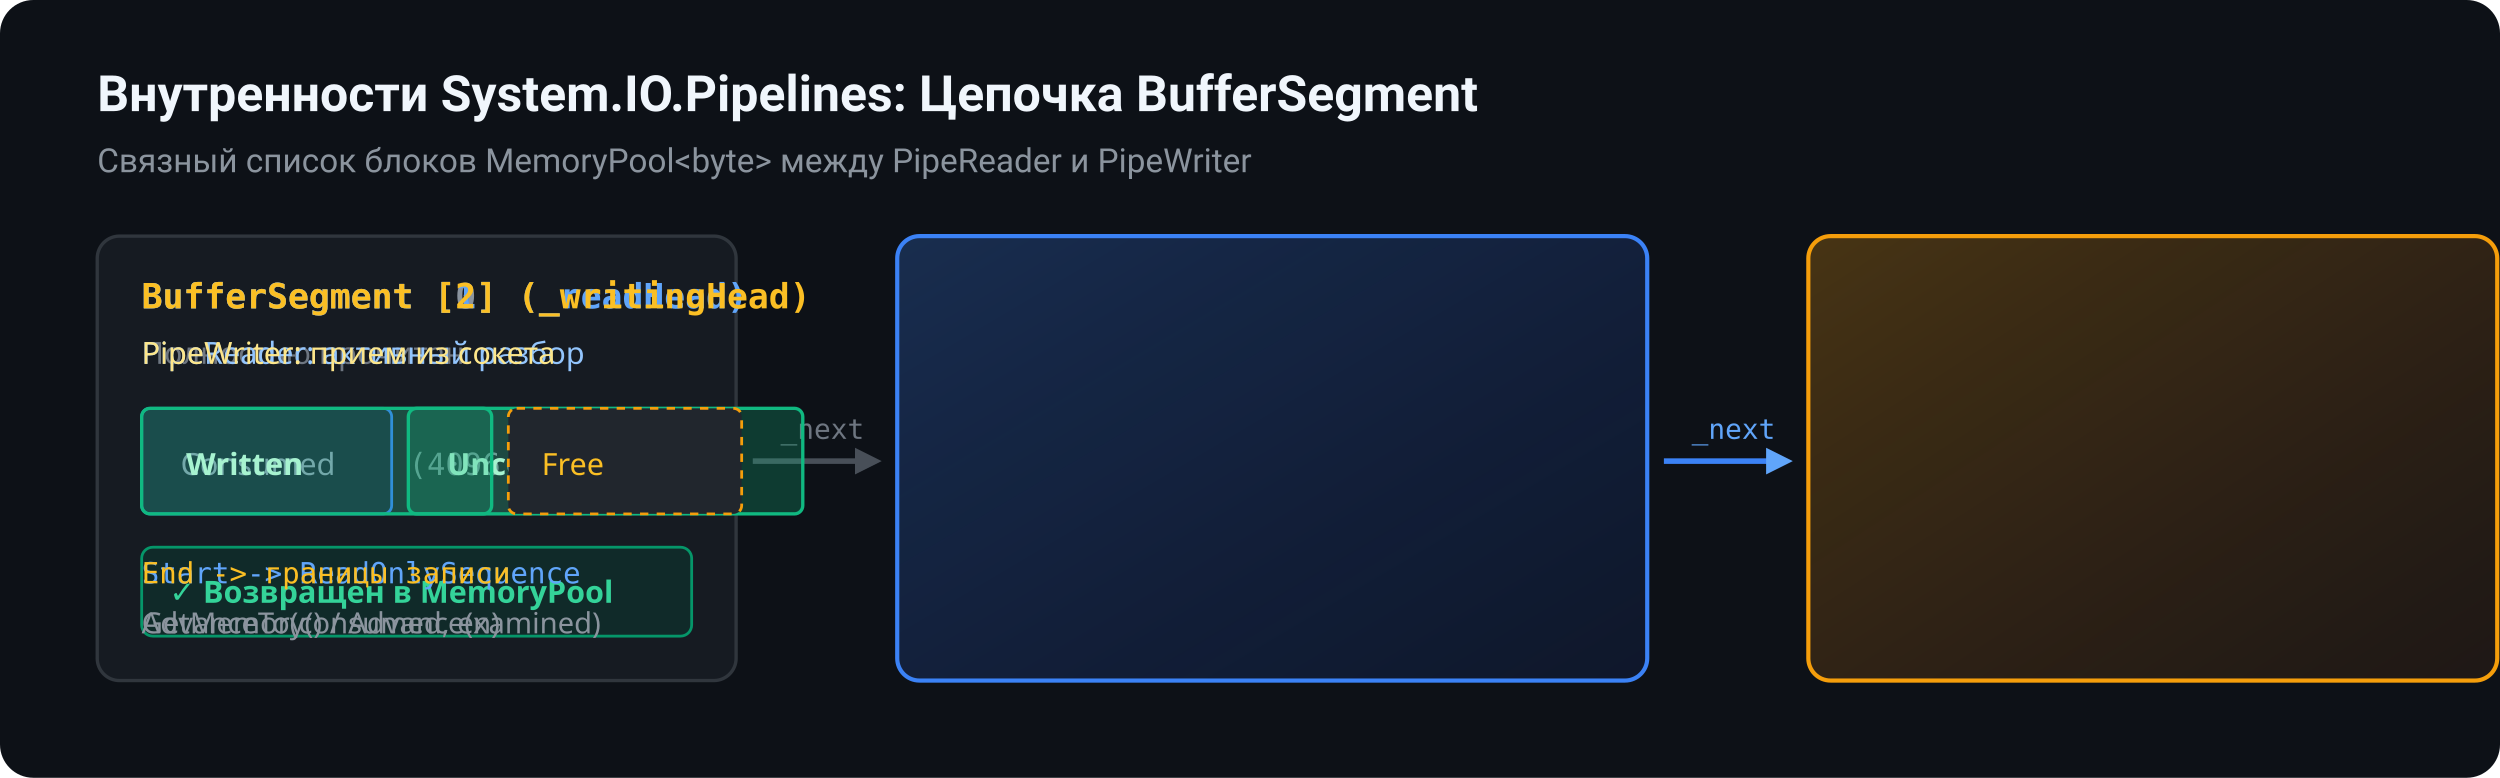
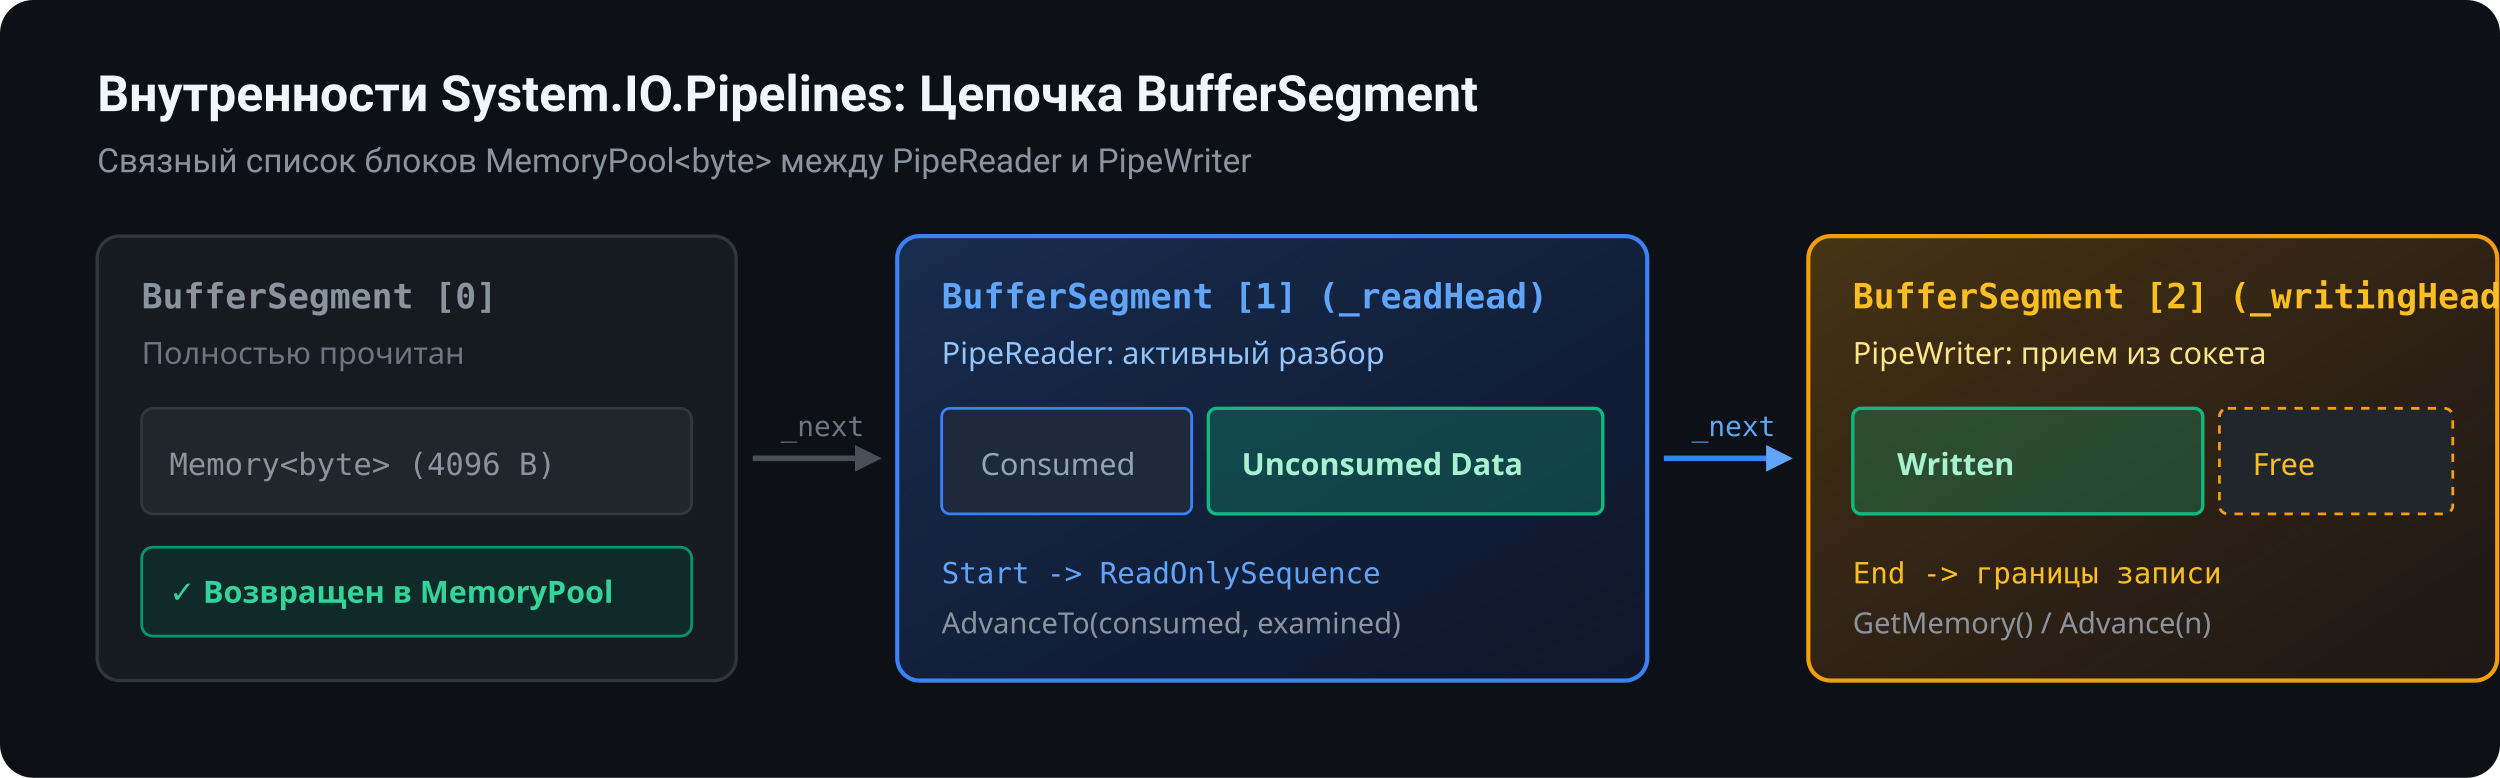
<svg xmlns="http://www.w3.org/2000/svg" viewBox="0 0 900 280" width="900" height="280">
  <defs>
    <linearGradient id="grad-seg-read" x1="0" y1="0" x2="1" y2="1">
      <stop offset="0%" stop-color="#3b82f6" stop-opacity="0.25" />
      <stop offset="100%" stop-color="#1d4ed8" stop-opacity="0.1" />
    </linearGradient>
    <linearGradient id="grad-seg-write" x1="0" y1="0" x2="1" y2="1">
      <stop offset="0%" stop-color="#f59e0b" stop-opacity="0.25" />
      <stop offset="100%" stop-color="#b45309" stop-opacity="0.1" />
    </linearGradient>
    <marker id="arrow" viewBox="0 0 10 10" refX="6" refY="5" markerWidth="6" markerHeight="6" orient="auto-start-reverse">
      <path d="M 0 1 L 8 5 L 0 9 z" fill="#60a5fa" />
    </marker>
    <marker id="arrow-gray" viewBox="0 0 10 10" refX="6" refY="5" markerWidth="6" markerHeight="6" orient="auto-start-reverse">
      <path d="M 0 1 L 8 5 L 0 9 z" fill="#484f58" />
    </marker>
  </defs>
  <rect width="100%" height="100%" fill="#0d1117" rx="12" />
  <text x="35" y="40" font-family="-apple-system, BlinkMacSystemFont, 'Segoe UI', Roboto, sans-serif" font-size="18" font-weight="700" fill="#f0f6fc">Внутренности System.IO.Pipelines: Цепочка BufferSegment</text>
  <text x="35" y="62" font-family="-apple-system, BlinkMacSystemFont, 'Segoe UI', Roboto, sans-serif" font-size="12" fill="#8b949e">Связный список блоков MemoryPool&lt;byte&gt; между PipeReader и PipeWriter</text>
  <g transform="translate(35, 85)">
-     <rect x="0" y="0" width="230" height="160" rx="8" fill="#161b22" stroke="#30363d" stroke-width="1.2" />
-     <text x="16" y="26" font-family="monospace" font-size="12.5" font-weight="700" fill="#8b949e">BufferSegment [0]</text>
-     <text x="16" y="46" font-family="sans-serif" font-size="11" fill="#6e7681">Полностью прочитан</text>
-     <rect x="16" y="62" width="198" height="38" rx="4" fill="#21262d" stroke="#30363d" />
-     <text x="26" y="86" font-family="monospace" font-size="11" fill="#8b949e">Memory&lt;byte&gt; (4096 B)</text>
-     <rect x="16" y="112" width="198" height="32" rx="4" fill="#064e3b" fill-opacity="0.3" stroke="#059669" />
-     <text x="26" y="132" font-family="sans-serif" font-size="11" font-weight="600" fill="#34d399">✓ Возвращен в MemoryPool</text>
-     <line x1="236" y1="81" x2="280" y2="81" stroke="#484f58" stroke-width="2" marker-end="url(#arrow-gray)" />
-     <text x="246" y="73" font-family="monospace" font-size="10" fill="#6e7681">_next</text>
-     <rect x="288" y="0" width="270" height="160" rx="8" fill="url(#grad-seg-read)" stroke="#3b82f6" stroke-width="1.5" />
-     <text x="16" y="26" font-family="monospace" font-size="12.5" font-weight="700" fill="#60a5fa">BufferSegment [1] (_readHead)</text>
-     <text x="16" y="46" font-family="sans-serif" font-size="11" fill="#93c5fd">PipeReader: активный разбор</text>
-     <g transform="translate(16, 62)">
-       <rect x="0" y="0" width="90" height="38" rx="3" fill="#1e293b" stroke="#3b82f6" stroke-width="1" />
-       <text x="14" y="24" font-family="sans-serif" font-size="11" fill="#94a3b8">Consumed</text>
-       <rect x="96" y="0" width="142" height="38" rx="3" fill="#10b981" fill-opacity="0.25" stroke="#10b981" stroke-width="1.2" />
-       <text x="110" y="24" font-family="sans-serif" font-size="11" font-weight="600" fill="#a7f3d0">Unconsumed Data</text>
+     <g transform="translate(0, 0)">
+       <rect x="0" y="0" width="230" height="160" rx="8" fill="#161b22" stroke="#30363d" stroke-width="1.2" />
+       <text x="16" y="26" font-family="monospace" font-size="12.5" font-weight="700" fill="#8b949e">BufferSegment [0]</text>
+       <text x="16" y="46" font-family="sans-serif" font-size="11" fill="#6e7681">Полностью прочитан</text>
+       <rect x="16" y="62" width="198" height="38" rx="4" fill="#21262d" stroke="#30363d" />
+       <text x="26" y="86" font-family="monospace" font-size="11" fill="#8b949e">Memory&lt;byte&gt; (4096 B)</text>
+       <rect x="16" y="112" width="198" height="32" rx="4" fill="#064e3b" fill-opacity="0.3" stroke="#059669" />
+       <text x="26" y="132" font-family="sans-serif" font-size="11" font-weight="600" fill="#34d399">✓ Возвращен в MemoryPool</text>
    </g>
-     <text x="16" y="125" font-family="monospace" font-size="10.5" fill="#60a5fa">Start -&gt; ReadOnlySequence</text>
-     <text x="16" y="143" font-family="sans-serif" font-size="10.5" fill="#8b949e">AdvanceTo(consumed, examined)</text>
-     <line x1="564" y1="81" x2="608" y2="81" stroke="#3b82f6" stroke-width="2" marker-end="url(#arrow)" />
-     <text x="574" y="73" font-family="monospace" font-size="10" fill="#60a5fa">_next</text>
-     <rect x="616" y="0" width="248" height="160" rx="8" fill="url(#grad-seg-write)" stroke="#f59e0b" stroke-width="1.5" />
-     <text x="16" y="26" font-family="monospace" font-size="12.5" font-weight="700" fill="#fbbf24">BufferSegment [2] (_writingHead)</text>
-     <text x="16" y="46" font-family="sans-serif" font-size="11" fill="#fde68a">PipeWriter: прием из сокета</text>
-     <g transform="translate(16, 62)">
-       <rect x="0" y="0" width="126" height="38" rx="3" fill="#10b981" fill-opacity="0.25" stroke="#10b981" stroke-width="1.2" />
-       <text x="16" y="24" font-family="sans-serif" font-size="11" font-weight="600" fill="#a7f3d0">Written</text>
-       <rect x="132" y="0" width="84" height="38" rx="3" fill="#21262d" stroke="#f59e0b" stroke-dasharray="3" stroke-width="1" />
-       <text x="144" y="24" font-family="sans-serif" font-size="11" fill="#fbbf24">Free</text>
+     <line x1="236" y1="80" x2="280" y2="80" stroke="#484f58" stroke-width="2" marker-end="url(#arrow-gray)" />
+     <text x="246" y="72" font-family="monospace" font-size="10" fill="#6e7681">_next</text>
+     <g transform="translate(288, 0)">
+       <rect x="0" y="0" width="270" height="160" rx="8" fill="url(#grad-seg-read)" stroke="#3b82f6" stroke-width="1.5" />
+       <text x="16" y="26" font-family="monospace" font-size="12.5" font-weight="700" fill="#60a5fa">BufferSegment [1] (_readHead)</text>
+       <text x="16" y="46" font-family="sans-serif" font-size="11" fill="#93c5fd">PipeReader: активный разбор</text>
+       <g transform="translate(16, 62)">
+         <rect x="0" y="0" width="90" height="38" rx="3" fill="#1e293b" stroke="#3b82f6" stroke-width="1" />
+         <text x="14" y="24" font-family="sans-serif" font-size="11" fill="#94a3b8">Consumed</text>
+         <rect x="96" y="0" width="142" height="38" rx="3" fill="#10b981" fill-opacity="0.25" stroke="#10b981" stroke-width="1.2" />
+         <text x="108" y="24" font-family="sans-serif" font-size="11" font-weight="600" fill="#a7f3d0">Unconsumed Data</text>
+       </g>
+       <text x="16" y="125" font-family="monospace" font-size="10.5" fill="#60a5fa">Start -&gt; ReadOnlySequence</text>
+       <text x="16" y="143" font-family="sans-serif" font-size="10.5" fill="#8b949e">AdvanceTo(consumed, examined)</text>
    </g>
-     <text x="16" y="125" font-family="monospace" font-size="10.5" fill="#fbbf24">End -&gt; границы записи</text>
-     <text x="16" y="143" font-family="sans-serif" font-size="10.5" fill="#8b949e">GetMemory() / Advance(n)</text>
+     <line x1="564" y1="80" x2="608" y2="80" stroke="#3b82f6" stroke-width="2" marker-end="url(#arrow)" />
+     <text x="574" y="72" font-family="monospace" font-size="10" fill="#60a5fa">_next</text>
+     <g transform="translate(616, 0)">
+       <rect x="0" y="0" width="248" height="160" rx="8" fill="url(#grad-seg-write)" stroke="#f59e0b" stroke-width="1.5" />
+       <text x="16" y="26" font-family="monospace" font-size="12.5" font-weight="700" fill="#fbbf24">BufferSegment [2] (_writingHead)</text>
+       <text x="16" y="46" font-family="sans-serif" font-size="11" fill="#fde68a">PipeWriter: прием из сокета</text>
+       <g transform="translate(16, 62)">
+         <rect x="0" y="0" width="126" height="38" rx="3" fill="#10b981" fill-opacity="0.25" stroke="#10b981" stroke-width="1.2" />
+         <text x="16" y="24" font-family="sans-serif" font-size="11" font-weight="600" fill="#a7f3d0">Written</text>
+         <rect x="132" y="0" width="84" height="38" rx="3" fill="#21262d" stroke="#f59e0b" stroke-dasharray="3" stroke-width="1" />
+         <text x="144" y="24" font-family="sans-serif" font-size="11" fill="#fbbf24">Free</text>
+       </g>
+       <text x="16" y="125" font-family="monospace" font-size="10.5" fill="#fbbf24">End -&gt; границы записи</text>
+       <text x="16" y="143" font-family="sans-serif" font-size="10.5" fill="#8b949e">GetMemory() / Advance(n)</text>
+     </g>
  </g>
</svg>
